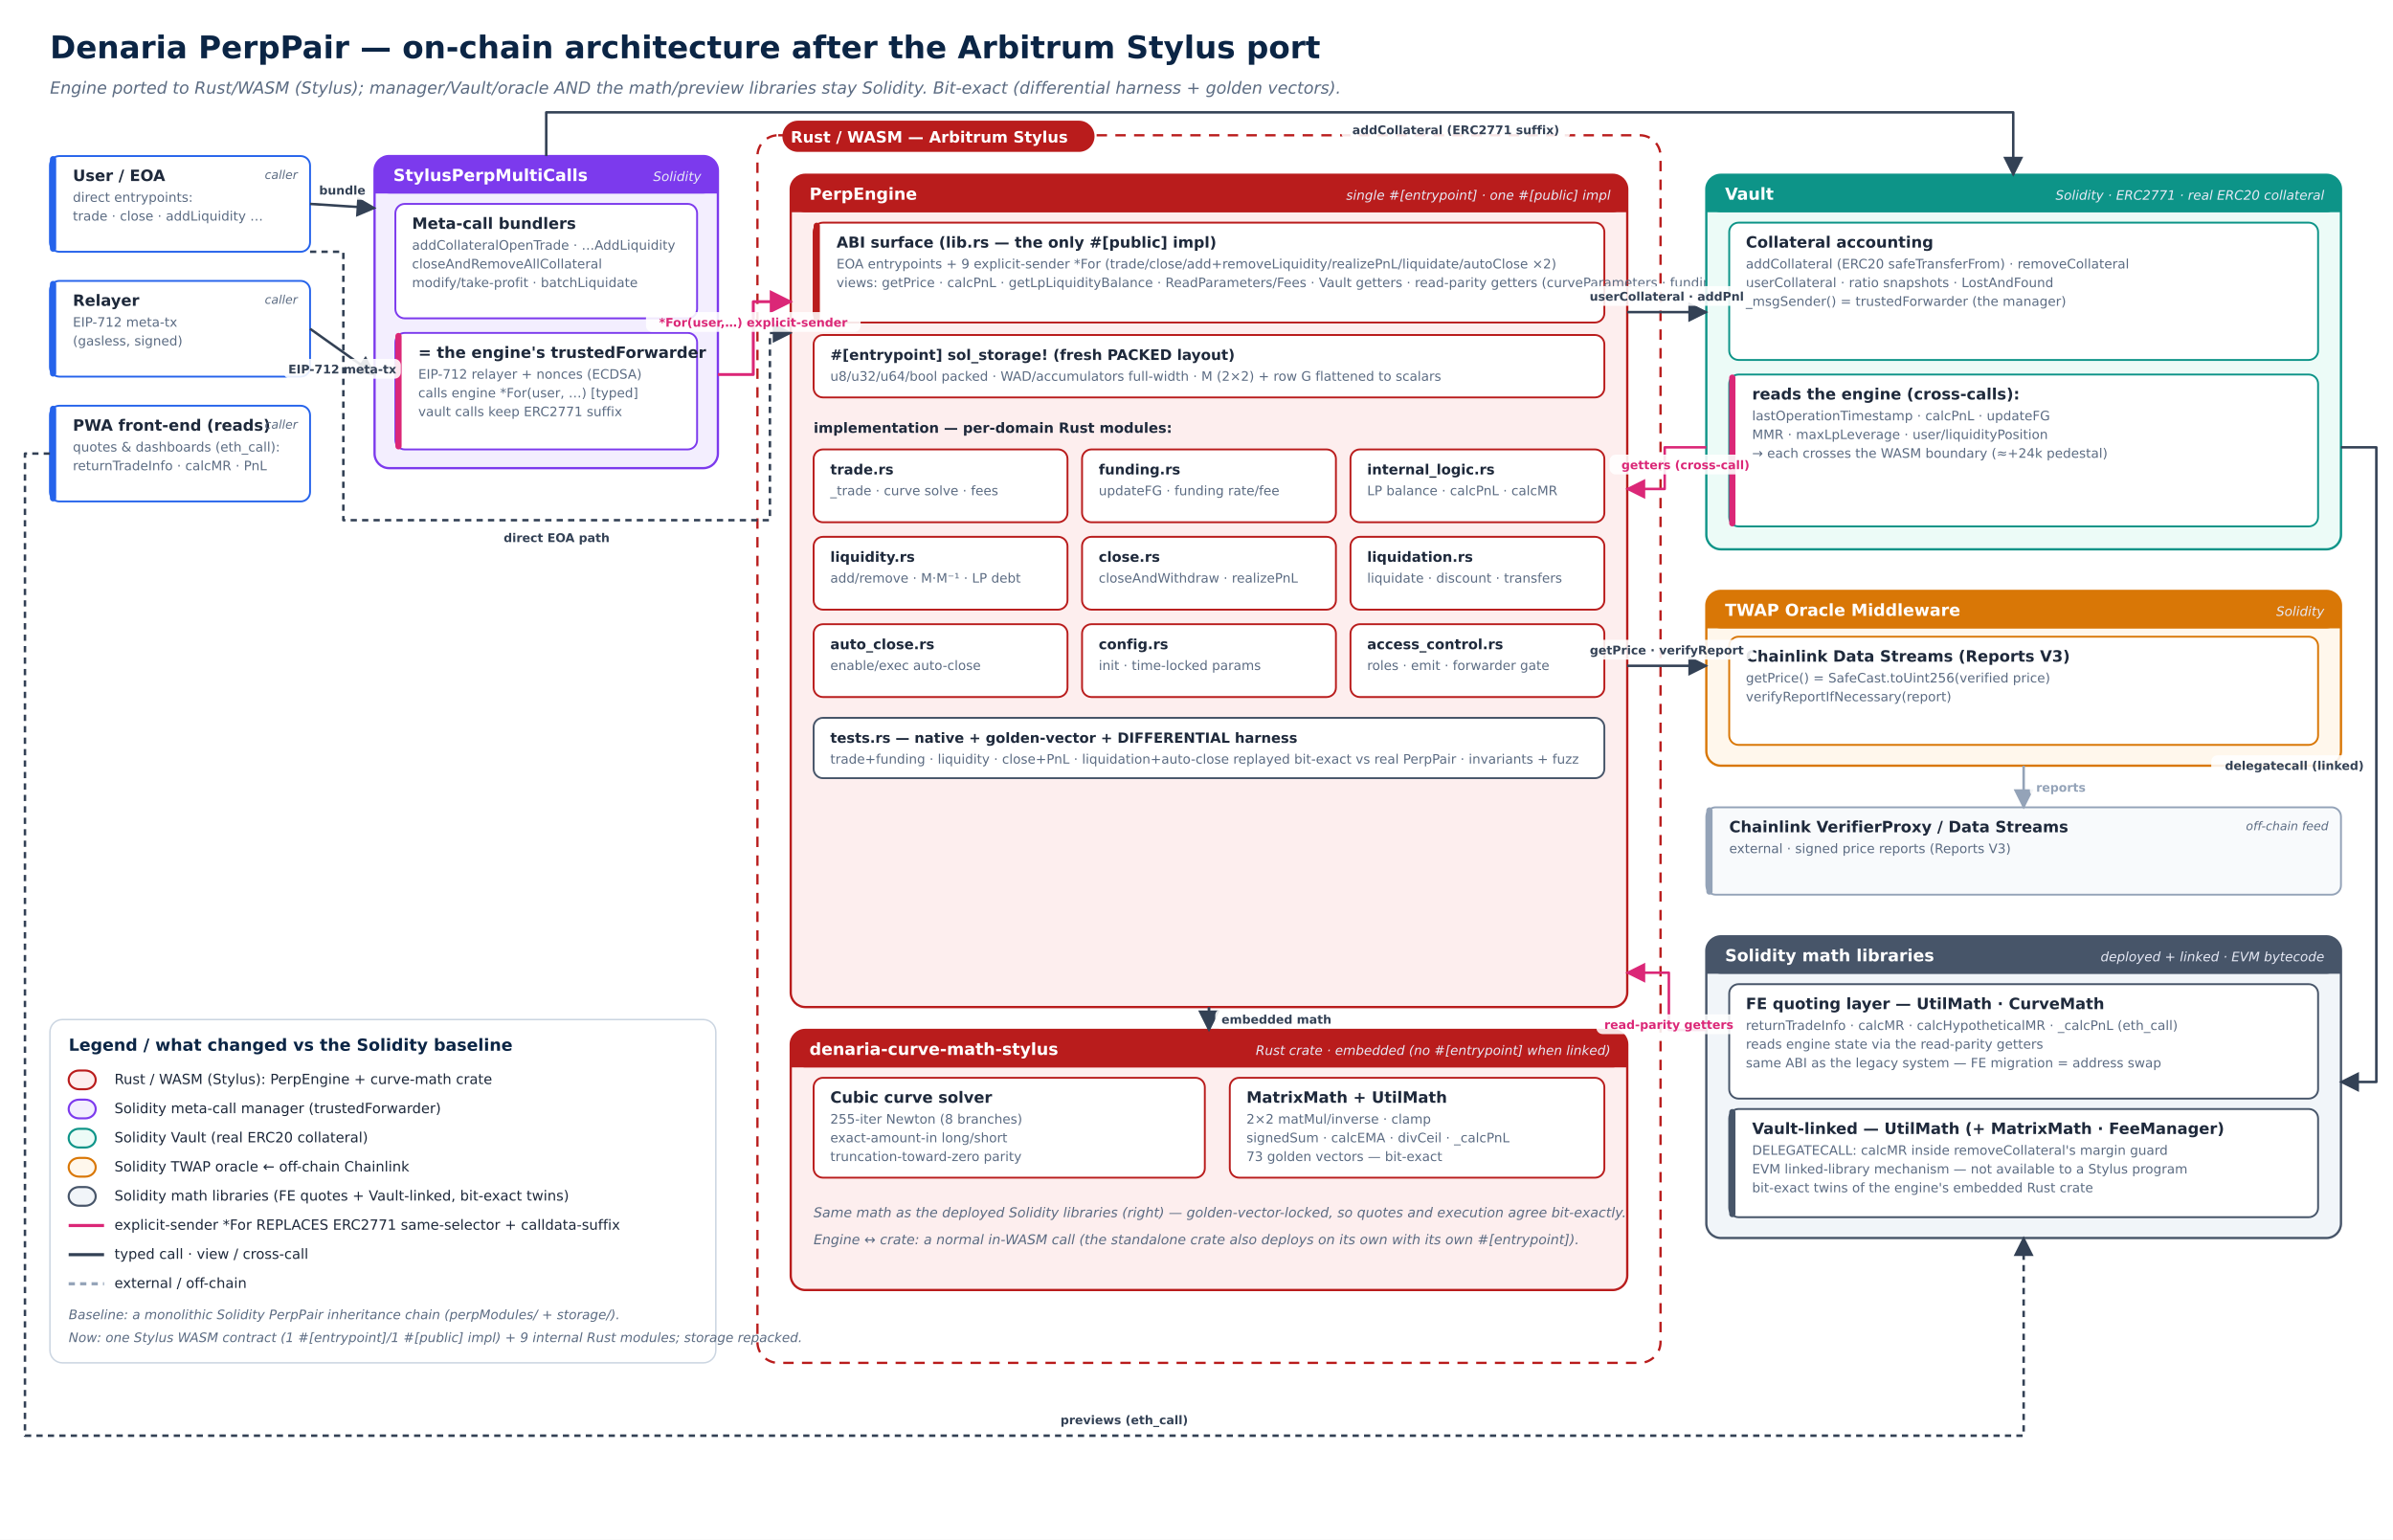
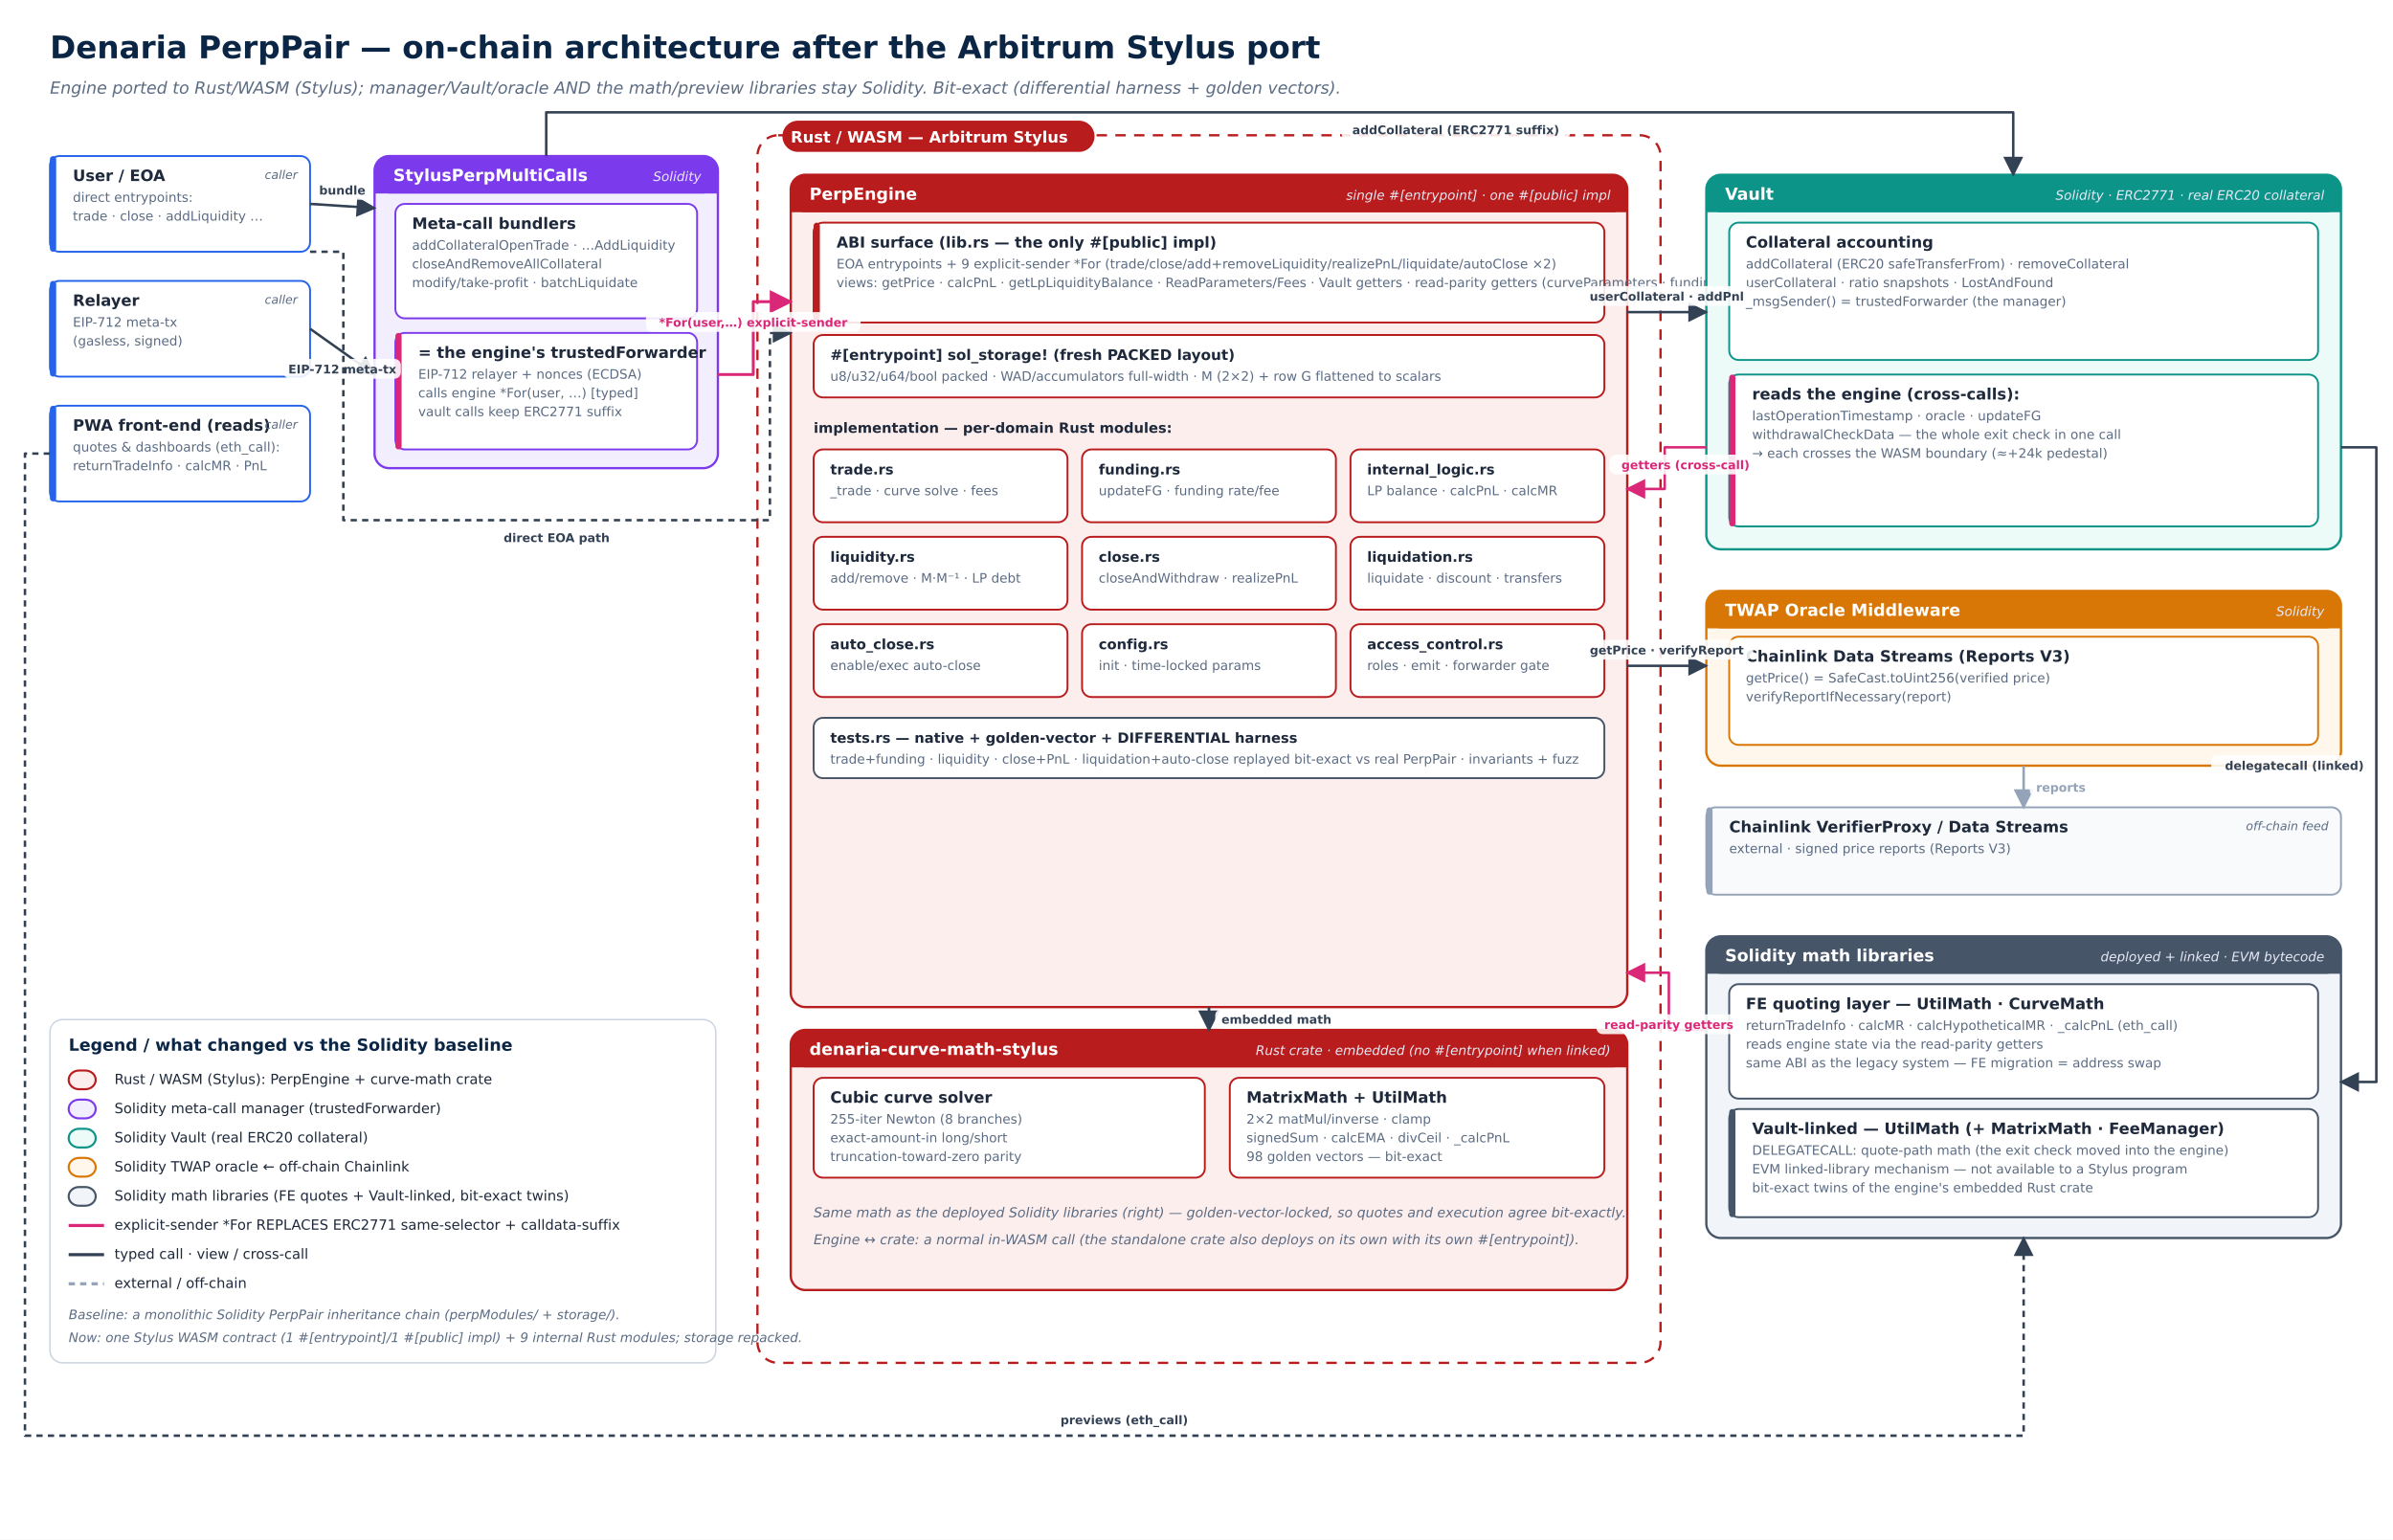
<svg xmlns="http://www.w3.org/2000/svg" width="2300" height="1480" viewBox="0 0 2300 1480" font-family="DejaVu Sans, Arial, Helvetica, sans-serif">
  <defs>
    <marker id="ad" viewBox="0 0 10 10" refX="9" refY="5" markerWidth="8" markerHeight="8" orient="auto">
      <path d="M0,0 L10,5 L0,10 z" fill="#334155" />
    </marker>
    <marker id="av" viewBox="0 0 10 10" refX="9" refY="5" markerWidth="8" markerHeight="8" orient="auto">
      <path d="M0,0 L10,5 L0,10 z" fill="#db2777" />
    </marker>
    <marker id="ag" viewBox="0 0 10 10" refX="9" refY="5" markerWidth="8" markerHeight="8" orient="auto">
      <path d="M0,0 L10,5 L0,10 z" fill="#94a3b8" />
    </marker>
  </defs>
  <rect width="2300" height="1480" fill="#ffffff" />
  <text x="48" y="56" font-family="DejaVu Sans, Arial, Helvetica, sans-serif" font-size="30" font-weight="bold" fill="#0b2545" text-anchor="start">Denaria PerpPair — on-chain architecture after the Arbitrum Stylus port</text>
  <text x="48" y="90" font-family="DejaVu Sans, Arial, Helvetica, sans-serif" font-size="16" font-weight="normal" fill="#5b6b82" text-anchor="start" font-style="italic">Engine ported to Rust/WASM (Stylus); manager/Vault/oracle AND the math/preview libraries stay Solidity. Bit-exact (differential harness + golden vectors).</text>
  <rect x="48" y="150" width="250" height="92" rx="9" ry="9" fill="#ffffff" stroke="#2563eb" stroke-width="1.8" />
  <rect x="48" y="150" width="6" height="92" rx="3" fill="#2563eb" />
  <text x="70" y="174" font-family="DejaVu Sans, Arial, Helvetica, sans-serif" font-size="15" font-weight="bold" fill="#1e293b" text-anchor="start">User / EOA</text>
  <text x="286" y="172" font-family="DejaVu Sans, Arial, Helvetica, sans-serif" font-size="11.5" font-weight="normal" fill="#5b6b82" text-anchor="end" font-style="italic">caller</text>
  <text x="70" y="194" font-family="DejaVu Sans, Arial, Helvetica, sans-serif" font-size="12.5" font-weight="normal" fill="#5b6b82" text-anchor="start">direct entrypoints:</text>
  <text x="70" y="212" font-family="DejaVu Sans, Arial, Helvetica, sans-serif" font-size="12.5" font-weight="normal" fill="#5b6b82" text-anchor="start">trade · close · addLiquidity …</text>
  <rect x="48" y="270" width="250" height="92" rx="9" ry="9" fill="#ffffff" stroke="#2563eb" stroke-width="1.8" />
  <rect x="48" y="270" width="6" height="92" rx="3" fill="#2563eb" />
  <text x="70" y="294" font-family="DejaVu Sans, Arial, Helvetica, sans-serif" font-size="15" font-weight="bold" fill="#1e293b" text-anchor="start">Relayer</text>
  <text x="286" y="292" font-family="DejaVu Sans, Arial, Helvetica, sans-serif" font-size="11.5" font-weight="normal" fill="#5b6b82" text-anchor="end" font-style="italic">caller</text>
  <text x="70" y="314" font-family="DejaVu Sans, Arial, Helvetica, sans-serif" font-size="12.5" font-weight="normal" fill="#5b6b82" text-anchor="start">EIP-712 meta-tx</text>
  <text x="70" y="332" font-family="DejaVu Sans, Arial, Helvetica, sans-serif" font-size="12.5" font-weight="normal" fill="#5b6b82" text-anchor="start">(gasless, signed)</text>
  <rect x="48" y="390" width="250" height="92" rx="9" ry="9" fill="#ffffff" stroke="#2563eb" stroke-width="1.8" />
  <rect x="48" y="390" width="6" height="92" rx="3" fill="#2563eb" />
  <text x="70" y="414" font-family="DejaVu Sans, Arial, Helvetica, sans-serif" font-size="15" font-weight="bold" fill="#1e293b" text-anchor="start">PWA front-end (reads)</text>
  <text x="286" y="412" font-family="DejaVu Sans, Arial, Helvetica, sans-serif" font-size="11.5" font-weight="normal" fill="#5b6b82" text-anchor="end" font-style="italic">caller</text>
  <text x="70" y="434" font-family="DejaVu Sans, Arial, Helvetica, sans-serif" font-size="12.5" font-weight="normal" fill="#5b6b82" text-anchor="start">quotes &amp; dashboards (eth_call):</text>
  <text x="70" y="452" font-family="DejaVu Sans, Arial, Helvetica, sans-serif" font-size="12.5" font-weight="normal" fill="#5b6b82" text-anchor="start">returnTradeInfo · calcMR · PnL</text>
  <rect x="360" y="150" width="330" height="300" rx="14" ry="14" fill="#f3eefe" stroke="#7c3aed" stroke-width="2.2" />
  <rect x="360" y="150" width="330" height="36" rx="14" ry="14" fill="#7c3aed" />
  <rect x="360" y="168" width="330" height="18" fill="#7c3aed" />
  <text x="378" y="174" font-family="DejaVu Sans, Arial, Helvetica, sans-serif" font-size="16" font-weight="bold" fill="#ffffff" text-anchor="start">StylusPerpMultiCalls</text>
  <text x="674" y="174" font-family="DejaVu Sans, Arial, Helvetica, sans-serif" font-size="12.5" font-weight="normal" fill="#e6e9f5" text-anchor="end" font-style="italic">Solidity</text>
  <rect x="380" y="196" width="290" height="110" rx="9" ry="9" fill="#ffffff" stroke="#7c3aed" stroke-width="1.8" />
  <text x="396" y="220" font-family="DejaVu Sans, Arial, Helvetica, sans-serif" font-size="15" font-weight="bold" fill="#1e293b" text-anchor="start">Meta-call bundlers</text>
  <text x="396" y="240" font-family="DejaVu Sans, Arial, Helvetica, sans-serif" font-size="12.5" font-weight="normal" fill="#5b6b82" text-anchor="start">addCollateralOpenTrade · …AddLiquidity</text>
  <text x="396" y="258" font-family="DejaVu Sans, Arial, Helvetica, sans-serif" font-size="12.5" font-weight="normal" fill="#5b6b82" text-anchor="start">closeAndRemoveAllCollateral</text>
  <text x="396" y="276" font-family="DejaVu Sans, Arial, Helvetica, sans-serif" font-size="12.5" font-weight="normal" fill="#5b6b82" text-anchor="start">modify/take-profit · batchLiquidate</text>
  <rect x="380" y="320" width="290" height="112" rx="9" ry="9" fill="#ffffff" stroke="#7c3aed" stroke-width="1.8" />
  <rect x="380" y="320" width="6" height="112" rx="3" fill="#db2777" />
  <text x="402" y="344" font-family="DejaVu Sans, Arial, Helvetica, sans-serif" font-size="15" font-weight="bold" fill="#1e293b" text-anchor="start">= the engine's trustedForwarder</text>
  <text x="402" y="364" font-family="DejaVu Sans, Arial, Helvetica, sans-serif" font-size="12.5" font-weight="normal" fill="#5b6b82" text-anchor="start">EIP-712 relayer + nonces (ECDSA)</text>
  <text x="402" y="382" font-family="DejaVu Sans, Arial, Helvetica, sans-serif" font-size="12.5" font-weight="normal" fill="#5b6b82" text-anchor="start">calls engine *For(user, …)  [typed]</text>
  <text x="402" y="400" font-family="DejaVu Sans, Arial, Helvetica, sans-serif" font-size="12.5" font-weight="normal" fill="#5b6b82" text-anchor="start">vault calls keep ERC2771 suffix</text>
  <rect x="728" y="130" width="868" height="1180" rx="20" ry="20" fill="none" stroke="#b91c1c" stroke-width="2.2" stroke-dasharray="10 8" />
  <rect x="752" y="116" width="300" height="30" rx="15" fill="#b91c1c" />
  <text x="760" y="137" font-family="DejaVu Sans, Arial, Helvetica, sans-serif" font-size="15" font-weight="bold" fill="#ffffff" text-anchor="start">Rust / WASM  —  Arbitrum Stylus</text>
  <rect x="760" y="168" width="804" height="800" rx="14" ry="14" fill="#fdeeee" stroke="#b91c1c" stroke-width="2.2" />
  <rect x="760" y="168" width="804" height="36" rx="14" ry="14" fill="#b91c1c" />
  <rect x="760" y="186" width="804" height="18" fill="#b91c1c" />
  <text x="778" y="192" font-family="DejaVu Sans, Arial, Helvetica, sans-serif" font-size="16" font-weight="bold" fill="#ffffff" text-anchor="start">PerpEngine</text>
  <text x="1548" y="192" font-family="DejaVu Sans, Arial, Helvetica, sans-serif" font-size="12.5" font-weight="normal" fill="#e6e9f5" text-anchor="end" font-style="italic">single #[entrypoint] · one #[public] impl</text>
  <rect x="782" y="214" width="760" height="96" rx="9" ry="9" fill="#ffffff" stroke="#b91c1c" stroke-width="1.8" />
  <rect x="782" y="214" width="6" height="96" rx="3" fill="#b91c1c" />
  <text x="804" y="238" font-family="DejaVu Sans, Arial, Helvetica, sans-serif" font-size="14.5" font-weight="bold" fill="#1e293b" text-anchor="start">ABI surface  (lib.rs — the only #[public] impl)</text>
  <text x="804" y="258" font-family="DejaVu Sans, Arial, Helvetica, sans-serif" font-size="12.5" font-weight="normal" fill="#5b6b82" text-anchor="start">EOA entrypoints + 9 explicit-sender *For (trade/close/add+removeLiquidity/realizePnL/liquidate/autoClose ×2)</text>
  <text x="804" y="276" font-family="DejaVu Sans, Arial, Helvetica, sans-serif" font-size="12.5" font-weight="normal" fill="#5b6b82" text-anchor="start">views: getPrice · calcPnL · getLpLiquidityBalance · ReadParameters/Fees · Vault getters · read-parity getters (curveParameters · funding) · governance</text>
  <rect x="782" y="322" width="760" height="60" rx="9" ry="9" fill="#ffffff" stroke="#b91c1c" stroke-width="1.8" />
  <text x="798" y="346" font-family="DejaVu Sans, Arial, Helvetica, sans-serif" font-size="14" font-weight="bold" fill="#1e293b" text-anchor="start">#[entrypoint] sol_storage!  (fresh PACKED layout)</text>
  <text x="798" y="366" font-family="DejaVu Sans, Arial, Helvetica, sans-serif" font-size="12.5" font-weight="normal" fill="#5b6b82" text-anchor="start">u8/u32/u64/bool packed · WAD/accumulators full-width · M (2×2) + row G flattened to scalars</text>
  <text x="782" y="416" font-family="DejaVu Sans, Arial, Helvetica, sans-serif" font-size="13.5" font-weight="bold" fill="#1e293b" text-anchor="start">implementation — per-domain Rust modules:</text>
  <rect x="782" y="432" width="244" height="70" rx="9" ry="9" fill="#ffffff" stroke="#b91c1c" stroke-width="1.8" />
  <text x="798" y="456" font-family="DejaVu Sans, Arial, Helvetica, sans-serif" font-size="13.5" font-weight="bold" fill="#1e293b" text-anchor="start">trade.rs</text>
  <text x="798" y="476" font-family="DejaVu Sans, Arial, Helvetica, sans-serif" font-size="12.5" font-weight="normal" fill="#5b6b82" text-anchor="start">_trade · curve solve · fees</text>
  <rect x="1040" y="432" width="244" height="70" rx="9" ry="9" fill="#ffffff" stroke="#b91c1c" stroke-width="1.8" />
  <text x="1056" y="456" font-family="DejaVu Sans, Arial, Helvetica, sans-serif" font-size="13.5" font-weight="bold" fill="#1e293b" text-anchor="start">funding.rs</text>
  <text x="1056" y="476" font-family="DejaVu Sans, Arial, Helvetica, sans-serif" font-size="12.5" font-weight="normal" fill="#5b6b82" text-anchor="start">updateFG · funding rate/fee</text>
  <rect x="1298" y="432" width="244" height="70" rx="9" ry="9" fill="#ffffff" stroke="#b91c1c" stroke-width="1.8" />
  <text x="1314" y="456" font-family="DejaVu Sans, Arial, Helvetica, sans-serif" font-size="13.5" font-weight="bold" fill="#1e293b" text-anchor="start">internal_logic.rs</text>
  <text x="1314" y="476" font-family="DejaVu Sans, Arial, Helvetica, sans-serif" font-size="12.5" font-weight="normal" fill="#5b6b82" text-anchor="start">LP balance · calcPnL · calcMR</text>
  <rect x="782" y="516" width="244" height="70" rx="9" ry="9" fill="#ffffff" stroke="#b91c1c" stroke-width="1.8" />
  <text x="798" y="540" font-family="DejaVu Sans, Arial, Helvetica, sans-serif" font-size="13.5" font-weight="bold" fill="#1e293b" text-anchor="start">liquidity.rs</text>
  <text x="798" y="560" font-family="DejaVu Sans, Arial, Helvetica, sans-serif" font-size="12.5" font-weight="normal" fill="#5b6b82" text-anchor="start">add/remove · M·M⁻¹ · LP debt</text>
  <rect x="1040" y="516" width="244" height="70" rx="9" ry="9" fill="#ffffff" stroke="#b91c1c" stroke-width="1.8" />
  <text x="1056" y="540" font-family="DejaVu Sans, Arial, Helvetica, sans-serif" font-size="13.5" font-weight="bold" fill="#1e293b" text-anchor="start">close.rs</text>
  <text x="1056" y="560" font-family="DejaVu Sans, Arial, Helvetica, sans-serif" font-size="12.5" font-weight="normal" fill="#5b6b82" text-anchor="start">closeAndWithdraw · realizePnL</text>
  <rect x="1298" y="516" width="244" height="70" rx="9" ry="9" fill="#ffffff" stroke="#b91c1c" stroke-width="1.8" />
  <text x="1314" y="540" font-family="DejaVu Sans, Arial, Helvetica, sans-serif" font-size="13.5" font-weight="bold" fill="#1e293b" text-anchor="start">liquidation.rs</text>
  <text x="1314" y="560" font-family="DejaVu Sans, Arial, Helvetica, sans-serif" font-size="12.5" font-weight="normal" fill="#5b6b82" text-anchor="start">liquidate · discount · transfers</text>
  <rect x="782" y="600" width="244" height="70" rx="9" ry="9" fill="#ffffff" stroke="#b91c1c" stroke-width="1.8" />
  <text x="798" y="624" font-family="DejaVu Sans, Arial, Helvetica, sans-serif" font-size="13.5" font-weight="bold" fill="#1e293b" text-anchor="start">auto_close.rs</text>
  <text x="798" y="644" font-family="DejaVu Sans, Arial, Helvetica, sans-serif" font-size="12.5" font-weight="normal" fill="#5b6b82" text-anchor="start">enable/exec auto-close</text>
  <rect x="1040" y="600" width="244" height="70" rx="9" ry="9" fill="#ffffff" stroke="#b91c1c" stroke-width="1.8" />
  <text x="1056" y="624" font-family="DejaVu Sans, Arial, Helvetica, sans-serif" font-size="13.5" font-weight="bold" fill="#1e293b" text-anchor="start">config.rs</text>
  <text x="1056" y="644" font-family="DejaVu Sans, Arial, Helvetica, sans-serif" font-size="12.5" font-weight="normal" fill="#5b6b82" text-anchor="start">init · time-locked params</text>
  <rect x="1298" y="600" width="244" height="70" rx="9" ry="9" fill="#ffffff" stroke="#b91c1c" stroke-width="1.8" />
  <text x="1314" y="624" font-family="DejaVu Sans, Arial, Helvetica, sans-serif" font-size="13.5" font-weight="bold" fill="#1e293b" text-anchor="start">access_control.rs</text>
  <text x="1314" y="644" font-family="DejaVu Sans, Arial, Helvetica, sans-serif" font-size="12.5" font-weight="normal" fill="#5b6b82" text-anchor="start">roles · emit · forwarder gate</text>
  <rect x="782" y="690" width="760" height="58" rx="9" ry="9" fill="#ffffff" stroke="#475569" stroke-width="1.8" />
  <text x="798" y="714" font-family="DejaVu Sans, Arial, Helvetica, sans-serif" font-size="13.5" font-weight="bold" fill="#1e293b" text-anchor="start">tests.rs  —  native + golden-vector + DIFFERENTIAL harness</text>
  <text x="798" y="734" font-family="DejaVu Sans, Arial, Helvetica, sans-serif" font-size="12.5" font-weight="normal" fill="#5b6b82" text-anchor="start">trade+funding · liquidity · close+PnL · liquidation+auto-close replayed bit-exact vs real PerpPair · invariants + fuzz</text>
  <rect x="760" y="990" width="804" height="250" rx="14" ry="14" fill="#fdeeee" stroke="#b91c1c" stroke-width="2.2" />
  <rect x="760" y="990" width="804" height="36" rx="14" ry="14" fill="#b91c1c" />
  <rect x="760" y="1008" width="804" height="18" fill="#b91c1c" />
  <text x="778" y="1014" font-family="DejaVu Sans, Arial, Helvetica, sans-serif" font-size="16" font-weight="bold" fill="#ffffff" text-anchor="start">denaria-curve-math-stylus</text>
  <text x="1548" y="1014" font-family="DejaVu Sans, Arial, Helvetica, sans-serif" font-size="12.5" font-weight="normal" fill="#e6e9f5" text-anchor="end" font-style="italic">Rust crate · embedded (no #[entrypoint] when linked)</text>
  <rect x="782" y="1036" width="376" height="96" rx="9" ry="9" fill="#ffffff" stroke="#b91c1c" stroke-width="1.8" />
  <text x="798" y="1060" font-family="DejaVu Sans, Arial, Helvetica, sans-serif" font-size="15" font-weight="bold" fill="#1e293b" text-anchor="start">Cubic curve solver</text>
  <text x="798" y="1080" font-family="DejaVu Sans, Arial, Helvetica, sans-serif" font-size="12.5" font-weight="normal" fill="#5b6b82" text-anchor="start">255-iter Newton (8 branches)</text>
  <text x="798" y="1098" font-family="DejaVu Sans, Arial, Helvetica, sans-serif" font-size="12.5" font-weight="normal" fill="#5b6b82" text-anchor="start">exact-amount-in long/short</text>
  <text x="798" y="1116" font-family="DejaVu Sans, Arial, Helvetica, sans-serif" font-size="12.5" font-weight="normal" fill="#5b6b82" text-anchor="start">truncation-toward-zero parity</text>
  <rect x="1182" y="1036" width="360" height="96" rx="9" ry="9" fill="#ffffff" stroke="#b91c1c" stroke-width="1.8" />
  <text x="1198" y="1060" font-family="DejaVu Sans, Arial, Helvetica, sans-serif" font-size="15" font-weight="bold" fill="#1e293b" text-anchor="start">MatrixMath + UtilMath</text>
  <text x="1198" y="1080" font-family="DejaVu Sans, Arial, Helvetica, sans-serif" font-size="12.5" font-weight="normal" fill="#5b6b82" text-anchor="start">2×2 matMul/inverse · clamp</text>
  <text x="1198" y="1098" font-family="DejaVu Sans, Arial, Helvetica, sans-serif" font-size="12.5" font-weight="normal" fill="#5b6b82" text-anchor="start">signedSum · calcEMA · divCeil · _calcPnL</text>
-   <text x="1198" y="1116" font-family="DejaVu Sans, Arial, Helvetica, sans-serif" font-size="12.5" font-weight="normal" fill="#5b6b82" text-anchor="start">73 golden vectors — bit-exact</text>
+   <text x="1198" y="1116" font-family="DejaVu Sans, Arial, Helvetica, sans-serif" font-size="12.5" font-weight="normal" fill="#5b6b82" text-anchor="start">98 golden vectors — bit-exact</text>
  <text x="782" y="1170" font-family="DejaVu Sans, Arial, Helvetica, sans-serif" font-size="13" font-weight="normal" fill="#5b6b82" text-anchor="start" font-style="italic">Same math as the deployed Solidity libraries (right) — golden-vector-locked, so quotes and execution agree bit-exactly.</text>
  <text x="782" y="1196" font-family="DejaVu Sans, Arial, Helvetica, sans-serif" font-size="13" font-weight="normal" fill="#5b6b82" text-anchor="start" font-style="italic">Engine ↔ crate: a normal in-WASM call (the standalone crate also deploys on its own with its own #[entrypoint]).</text>
  <rect x="1640" y="168" width="610" height="360" rx="14" ry="14" fill="#ecfbf7" stroke="#0d9488" stroke-width="2.2" />
  <rect x="1640" y="168" width="610" height="36" rx="14" ry="14" fill="#0d9488" />
  <rect x="1640" y="186" width="610" height="18" fill="#0d9488" />
  <text x="1658" y="192" font-family="DejaVu Sans, Arial, Helvetica, sans-serif" font-size="16" font-weight="bold" fill="#ffffff" text-anchor="start">Vault</text>
  <text x="2234" y="192" font-family="DejaVu Sans, Arial, Helvetica, sans-serif" font-size="12.5" font-weight="normal" fill="#e6e9f5" text-anchor="end" font-style="italic">Solidity · ERC2771 · real ERC20 collateral</text>
  <rect x="1662" y="214" width="566" height="132" rx="9" ry="9" fill="#ffffff" stroke="#0d9488" stroke-width="1.8" />
  <text x="1678" y="238" font-family="DejaVu Sans, Arial, Helvetica, sans-serif" font-size="15" font-weight="bold" fill="#1e293b" text-anchor="start">Collateral accounting</text>
  <text x="1678" y="258" font-family="DejaVu Sans, Arial, Helvetica, sans-serif" font-size="12.5" font-weight="normal" fill="#5b6b82" text-anchor="start">addCollateral (ERC20 safeTransferFrom) · removeCollateral</text>
  <text x="1678" y="276" font-family="DejaVu Sans, Arial, Helvetica, sans-serif" font-size="12.5" font-weight="normal" fill="#5b6b82" text-anchor="start">userCollateral · ratio snapshots · LostAndFound</text>
  <text x="1678" y="294" font-family="DejaVu Sans, Arial, Helvetica, sans-serif" font-size="12.5" font-weight="normal" fill="#5b6b82" text-anchor="start">_msgSender() = trustedForwarder (the manager)</text>
  <rect x="1662" y="360" width="566" height="146" rx="9" ry="9" fill="#ffffff" stroke="#0d9488" stroke-width="1.8" />
  <rect x="1662" y="360" width="6" height="146" rx="3" fill="#db2777" />
  <text x="1684" y="384" font-family="DejaVu Sans, Arial, Helvetica, sans-serif" font-size="15" font-weight="bold" fill="#1e293b" text-anchor="start">reads the engine (cross-calls):</text>
-   <text x="1684" y="404" font-family="DejaVu Sans, Arial, Helvetica, sans-serif" font-size="12.5" font-weight="normal" fill="#5b6b82" text-anchor="start">lastOperationTimestamp · calcPnL · updateFG</text>
-   <text x="1684" y="422" font-family="DejaVu Sans, Arial, Helvetica, sans-serif" font-size="12.5" font-weight="normal" fill="#5b6b82" text-anchor="start">MMR · maxLpLeverage · user/liquidityPosition</text>
+   <text x="1684" y="404" font-family="DejaVu Sans, Arial, Helvetica, sans-serif" font-size="12.5" font-weight="normal" fill="#5b6b82" text-anchor="start">lastOperationTimestamp · oracle · updateFG</text>
+   <text x="1684" y="422" font-family="DejaVu Sans, Arial, Helvetica, sans-serif" font-size="12.5" font-weight="normal" fill="#5b6b82" text-anchor="start">withdrawalCheckData — the whole exit check in one call</text>
  <text x="1684" y="440" font-family="DejaVu Sans, Arial, Helvetica, sans-serif" font-size="12.5" font-weight="normal" fill="#5b6b82" text-anchor="start">→ each crosses the WASM boundary (≈+24k pedestal)</text>
  <rect x="1640" y="568" width="610" height="168" rx="14" ry="14" fill="#fff7ec" stroke="#d97706" stroke-width="2.2" />
  <rect x="1640" y="568" width="610" height="36" rx="14" ry="14" fill="#d97706" />
  <rect x="1640" y="586" width="610" height="18" fill="#d97706" />
  <text x="1658" y="592" font-family="DejaVu Sans, Arial, Helvetica, sans-serif" font-size="16" font-weight="bold" fill="#ffffff" text-anchor="start">TWAP Oracle Middleware</text>
  <text x="2234" y="592" font-family="DejaVu Sans, Arial, Helvetica, sans-serif" font-size="12.5" font-weight="normal" fill="#e6e9f5" text-anchor="end" font-style="italic">Solidity</text>
  <rect x="1662" y="612" width="566" height="104" rx="9" ry="9" fill="#ffffff" stroke="#d97706" stroke-width="1.8" />
  <text x="1678" y="636" font-family="DejaVu Sans, Arial, Helvetica, sans-serif" font-size="15" font-weight="bold" fill="#1e293b" text-anchor="start">Chainlink Data Streams (Reports V3)</text>
  <text x="1678" y="656" font-family="DejaVu Sans, Arial, Helvetica, sans-serif" font-size="12.5" font-weight="normal" fill="#5b6b82" text-anchor="start">getPrice() = SafeCast.toUint256(verified price)</text>
  <text x="1678" y="674" font-family="DejaVu Sans, Arial, Helvetica, sans-serif" font-size="12.5" font-weight="normal" fill="#5b6b82" text-anchor="start">verifyReportIfNecessary(report)</text>
  <rect x="1640" y="776" width="610" height="84" rx="9" ry="9" fill="#f8fafc" stroke="#94a3b8" stroke-width="1.8" />
  <rect x="1640" y="776" width="6" height="84" rx="3" fill="#94a3b8" />
  <text x="1662" y="800" font-family="DejaVu Sans, Arial, Helvetica, sans-serif" font-size="15" font-weight="bold" fill="#1e293b" text-anchor="start">Chainlink VerifierProxy / Data Streams</text>
  <text x="2238" y="798" font-family="DejaVu Sans, Arial, Helvetica, sans-serif" font-size="11.5" font-weight="normal" fill="#5b6b82" text-anchor="end" font-style="italic">off-chain feed</text>
  <text x="1662" y="820" font-family="DejaVu Sans, Arial, Helvetica, sans-serif" font-size="12.5" font-weight="normal" fill="#5b6b82" text-anchor="start">external · signed price reports (Reports V3)</text>
  <rect x="1640" y="900" width="610" height="290" rx="14" ry="14" fill="#f1f5f9" stroke="#475569" stroke-width="2.2" />
  <rect x="1640" y="900" width="610" height="36" rx="14" ry="14" fill="#475569" />
  <rect x="1640" y="918" width="610" height="18" fill="#475569" />
  <text x="1658" y="924" font-family="DejaVu Sans, Arial, Helvetica, sans-serif" font-size="16" font-weight="bold" fill="#ffffff" text-anchor="start">Solidity math libraries</text>
  <text x="2234" y="924" font-family="DejaVu Sans, Arial, Helvetica, sans-serif" font-size="12.5" font-weight="normal" fill="#e6e9f5" text-anchor="end" font-style="italic">deployed + linked · EVM bytecode</text>
  <rect x="1662" y="946" width="566" height="110" rx="9" ry="9" fill="#ffffff" stroke="#475569" stroke-width="1.8" />
  <text x="1678" y="970" font-family="DejaVu Sans, Arial, Helvetica, sans-serif" font-size="15" font-weight="bold" fill="#1e293b" text-anchor="start">FE quoting layer — UtilMath · CurveMath</text>
  <text x="1678" y="990" font-family="DejaVu Sans, Arial, Helvetica, sans-serif" font-size="12.5" font-weight="normal" fill="#5b6b82" text-anchor="start">returnTradeInfo · calcMR · calcHypotheticalMR · _calcPnL  (eth_call)</text>
  <text x="1678" y="1008" font-family="DejaVu Sans, Arial, Helvetica, sans-serif" font-size="12.5" font-weight="normal" fill="#5b6b82" text-anchor="start">reads engine state via the read-parity getters</text>
  <text x="1678" y="1026" font-family="DejaVu Sans, Arial, Helvetica, sans-serif" font-size="12.5" font-weight="normal" fill="#5b6b82" text-anchor="start">same ABI as the legacy system — FE migration = address swap</text>
  <rect x="1662" y="1066" width="566" height="104" rx="9" ry="9" fill="#ffffff" stroke="#475569" stroke-width="1.8" />
  <rect x="1662" y="1066" width="6" height="104" rx="3" fill="#475569" />
  <text x="1684" y="1090" font-family="DejaVu Sans, Arial, Helvetica, sans-serif" font-size="15" font-weight="bold" fill="#1e293b" text-anchor="start">Vault-linked — UtilMath (+ MatrixMath · FeeManager)</text>
-   <text x="1684" y="1110" font-family="DejaVu Sans, Arial, Helvetica, sans-serif" font-size="12.5" font-weight="normal" fill="#5b6b82" text-anchor="start">DELEGATECALL: calcMR inside removeCollateral's margin guard</text>
+   <text x="1684" y="1110" font-family="DejaVu Sans, Arial, Helvetica, sans-serif" font-size="12.5" font-weight="normal" fill="#5b6b82" text-anchor="start">DELEGATECALL: quote-path math (the exit check moved into the engine)</text>
  <text x="1684" y="1128" font-family="DejaVu Sans, Arial, Helvetica, sans-serif" font-size="12.5" font-weight="normal" fill="#5b6b82" text-anchor="start">EVM linked-library mechanism — not available to a Stylus program</text>
  <text x="1684" y="1146" font-family="DejaVu Sans, Arial, Helvetica, sans-serif" font-size="12.5" font-weight="normal" fill="#5b6b82" text-anchor="start">bit-exact twins of the engine's embedded Rust crate</text>
  <polyline points="298,196 360,200" fill="none" stroke="#334155" stroke-width="2.4" marker-end="url(#ad)" stroke-linejoin="round" />
  <rect x="302.9" y="173.0" width="52.2" height="19" rx="6" fill="#ffffff" fill-opacity="0.88" />
  <text x="329.0" y="187.0" font-family="DejaVu Sans, Arial, Helvetica, sans-serif" font-size="11.5" font-weight="bold" fill="#334155" text-anchor="middle">bundle</text>
  <polyline points="298,316 360,360" fill="none" stroke="#334155" stroke-width="2.4" marker-end="url(#ad)" stroke-linejoin="round" />
  <rect x="272.75" y="345.0" width="112.5" height="19" rx="6" fill="#ffffff" fill-opacity="0.88" />
  <text x="329.0" y="359.0" font-family="DejaVu Sans, Arial, Helvetica, sans-serif" font-size="11.5" font-weight="bold" fill="#334155" text-anchor="middle">EIP-712 meta-tx</text>
  <polyline points="298,242 330,242 330,500 740,500 740,320 760,320" fill="none" stroke="#334155" stroke-width="2.4" stroke-dasharray="6 5" marker-end="url(#ad)" stroke-linejoin="round" />
  <rect x="478.75" y="507.0" width="112.5" height="19" rx="6" fill="#ffffff" fill-opacity="0.88" />
  <text x="535.0" y="521.0" font-family="DejaVu Sans, Arial, Helvetica, sans-serif" font-size="11.5" font-weight="bold" fill="#334155" text-anchor="middle">direct EOA path</text>
  <polyline points="690,360 724,360 724,290 760,290" fill="none" stroke="#db2777" stroke-width="2.8" marker-end="url(#av)" stroke-linejoin="round" />
  <rect x="620.85" y="300.0" width="206.3" height="19" rx="6" fill="#ffffff" fill-opacity="0.88" />
  <text x="724.0" y="314.0" font-family="DejaVu Sans, Arial, Helvetica, sans-serif" font-size="11.5" font-weight="bold" fill="#db2777" text-anchor="middle">*For(user,…)  explicit-sender</text>
  <polyline points="525,150 525,108 1935,108 1935,168" fill="none" stroke="#334155" stroke-width="2.4" marker-end="url(#ad)" stroke-linejoin="round" />
  <rect x="1289.35" y="115.0" width="219.7" height="19" rx="6" fill="#ffffff" fill-opacity="0.88" />
  <text x="1399.2" y="129.0" font-family="DejaVu Sans, Arial, Helvetica, sans-serif" font-size="11.5" font-weight="bold" fill="#334155" text-anchor="middle">addCollateral  (ERC2771 suffix)</text>
  <polyline points="1564,300 1640,300" fill="none" stroke="#334155" stroke-width="2.4" marker-end="url(#ad)" stroke-linejoin="round" />
  <rect x="1518.95" y="275.0" width="166.1" height="19" rx="6" fill="#ffffff" fill-opacity="0.88" />
  <text x="1602.0" y="289.0" font-family="DejaVu Sans, Arial, Helvetica, sans-serif" font-size="11.5" font-weight="bold" fill="#334155" text-anchor="middle">userCollateral · addPnl</text>
  <polyline points="1640,430 1600,430 1600,470 1564,470" fill="none" stroke="#db2777" stroke-width="2.4" marker-end="url(#av)" stroke-linejoin="round" />
  <rect x="1547.0" y="437.0" width="146.0" height="19" rx="6" fill="#ffffff" fill-opacity="0.88" />
  <text x="1620.0" y="451.0" font-family="DejaVu Sans, Arial, Helvetica, sans-serif" font-size="11.5" font-weight="bold" fill="#db2777" text-anchor="middle">getters (cross-call)</text>
  <polyline points="1564,640 1640,640" fill="none" stroke="#334155" stroke-width="2.4" marker-end="url(#ad)" stroke-linejoin="round" />
  <rect x="1518.95" y="615.0" width="166.1" height="19" rx="6" fill="#ffffff" fill-opacity="0.88" />
  <text x="1602.0" y="629.0" font-family="DejaVu Sans, Arial, Helvetica, sans-serif" font-size="11.5" font-weight="bold" fill="#334155" text-anchor="middle">getPrice · verifyReport</text>
  <polyline points="1945,736 1945,776" fill="none" stroke="#94a3b8" stroke-width="2.4" marker-end="url(#ag)" stroke-linejoin="round" />
  <rect x="1951.0" y="747.0" width="58.9" height="19" rx="6" fill="#ffffff" fill-opacity="0.88" />
  <text x="1957.0" y="761.0" font-family="DejaVu Sans, Arial, Helvetica, sans-serif" font-size="11.5" font-weight="bold" fill="#94a3b8" text-anchor="start">reports</text>
  <polyline points="2250,430 2284,430 2284,1040 2250,1040" fill="none" stroke="#334155" stroke-width="2.4" marker-end="url(#ad)" stroke-linejoin="round" />
  <rect x="2125.3" y="726.0" width="152.7" height="19" rx="6" fill="#ffffff" fill-opacity="0.88" />
  <text x="2272.0" y="740.0" font-family="DejaVu Sans, Arial, Helvetica, sans-serif" font-size="11.5" font-weight="bold" fill="#334155" text-anchor="end">delegatecall (linked)</text>
  <polyline points="1640,990 1604,990 1604,935 1564,935" fill="none" stroke="#db2777" stroke-width="2.4" marker-end="url(#av)" stroke-linejoin="round" />
  <rect x="1534.35" y="975.0" width="139.3" height="19" rx="6" fill="#ffffff" fill-opacity="0.88" />
  <text x="1604.0" y="989.0" font-family="DejaVu Sans, Arial, Helvetica, sans-serif" font-size="11.5" font-weight="bold" fill="#db2777" text-anchor="middle">read-parity getters</text>
  <polyline points="48,436 24,436 24,1380 1945,1380 1945,1190" fill="none" stroke="#334155" stroke-width="2.4" stroke-dasharray="6 5" marker-end="url(#ad)" stroke-linejoin="round" />
  <rect x="1010.9" y="1355.0" width="139.3" height="19" rx="6" fill="#ffffff" fill-opacity="0.88" />
  <text x="1080.55" y="1369.0" font-family="DejaVu Sans, Arial, Helvetica, sans-serif" font-size="11.5" font-weight="bold" fill="#334155" text-anchor="middle">previews (eth_call)</text>
  <polyline points="1162,968 1162,990" fill="none" stroke="#334155" stroke-width="2.6" marker-end="url(#ad)" stroke-linejoin="round" />
  <rect x="1168.0" y="970.0" width="99.1" height="19" rx="6" fill="#ffffff" fill-opacity="0.88" />
  <text x="1174.0" y="984.0" font-family="DejaVu Sans, Arial, Helvetica, sans-serif" font-size="11.5" font-weight="bold" fill="#334155" text-anchor="start">embedded math</text>
  <rect x="48" y="980" width="640" height="330" rx="12" ry="12" fill="#ffffff" stroke="#cbd5e1" stroke-width="1.4" />
  <text x="66" y="1010" font-family="DejaVu Sans, Arial, Helvetica, sans-serif" font-size="16" font-weight="bold" fill="#0b2545" text-anchor="start">Legend  /  what changed vs the Solidity baseline</text>
  <rect x="66" y="1029" width="26" height="18" rx="10" ry="10" fill="#fdeeee" stroke="#b91c1c" stroke-width="2" />
  <text x="110" y="1042" font-family="DejaVu Sans, Arial, Helvetica, sans-serif" font-size="13.5" font-weight="normal" fill="#1e293b" text-anchor="start">Rust / WASM (Stylus): PerpEngine + curve-math crate</text>
  <rect x="66" y="1057" width="26" height="18" rx="10" ry="10" fill="#f3eefe" stroke="#7c3aed" stroke-width="2" />
  <text x="110" y="1070" font-family="DejaVu Sans, Arial, Helvetica, sans-serif" font-size="13.5" font-weight="normal" fill="#1e293b" text-anchor="start">Solidity meta-call manager (trustedForwarder)</text>
  <rect x="66" y="1085" width="26" height="18" rx="10" ry="10" fill="#ecfbf7" stroke="#0d9488" stroke-width="2" />
  <text x="110" y="1098" font-family="DejaVu Sans, Arial, Helvetica, sans-serif" font-size="13.5" font-weight="normal" fill="#1e293b" text-anchor="start">Solidity Vault (real ERC20 collateral)</text>
  <rect x="66" y="1113" width="26" height="18" rx="10" ry="10" fill="#fff7ec" stroke="#d97706" stroke-width="2" />
  <text x="110" y="1126" font-family="DejaVu Sans, Arial, Helvetica, sans-serif" font-size="13.5" font-weight="normal" fill="#1e293b" text-anchor="start">Solidity TWAP oracle ← off-chain Chainlink</text>
  <rect x="66" y="1141" width="26" height="18" rx="10" ry="10" fill="#f1f5f9" stroke="#475569" stroke-width="2" />
  <text x="110" y="1154" font-family="DejaVu Sans, Arial, Helvetica, sans-serif" font-size="13.5" font-weight="normal" fill="#1e293b" text-anchor="start">Solidity math libraries (FE quotes + Vault-linked, bit-exact twins)</text>
  <line x1="66" y1="1178" x2="100" y2="1178" stroke="#db2777" stroke-width="3" />
  <text x="110" y="1182" font-family="DejaVu Sans, Arial, Helvetica, sans-serif" font-size="13.5" font-weight="normal" fill="#1e293b" text-anchor="start">explicit-sender *For  REPLACES  ERC2771 same-selector + calldata-suffix</text>
  <line x1="66" y1="1206" x2="100" y2="1206" stroke="#334155" stroke-width="3" />
  <text x="110" y="1210" font-family="DejaVu Sans, Arial, Helvetica, sans-serif" font-size="13.5" font-weight="normal" fill="#1e293b" text-anchor="start">typed call · view / cross-call</text>
  <line x1="66" y1="1234" x2="100" y2="1234" stroke="#94a3b8" stroke-width="3" stroke-dasharray="6 5" />
  <text x="110" y="1238" font-family="DejaVu Sans, Arial, Helvetica, sans-serif" font-size="13.5" font-weight="normal" fill="#1e293b" text-anchor="start">external / off-chain</text>
  <text x="66" y="1268" font-family="DejaVu Sans, Arial, Helvetica, sans-serif" font-size="12.5" font-weight="normal" fill="#5b6b82" text-anchor="start" font-style="italic">Baseline: a monolithic Solidity PerpPair inheritance chain (perpModules/ + storage/).</text>
  <text x="66" y="1290" font-family="DejaVu Sans, Arial, Helvetica, sans-serif" font-size="12.5" font-weight="normal" fill="#5b6b82" text-anchor="start" font-style="italic">Now: one Stylus WASM contract (1 #[entrypoint]/1 #[public] impl) + 9 internal Rust modules; storage repacked.</text>
</svg>
